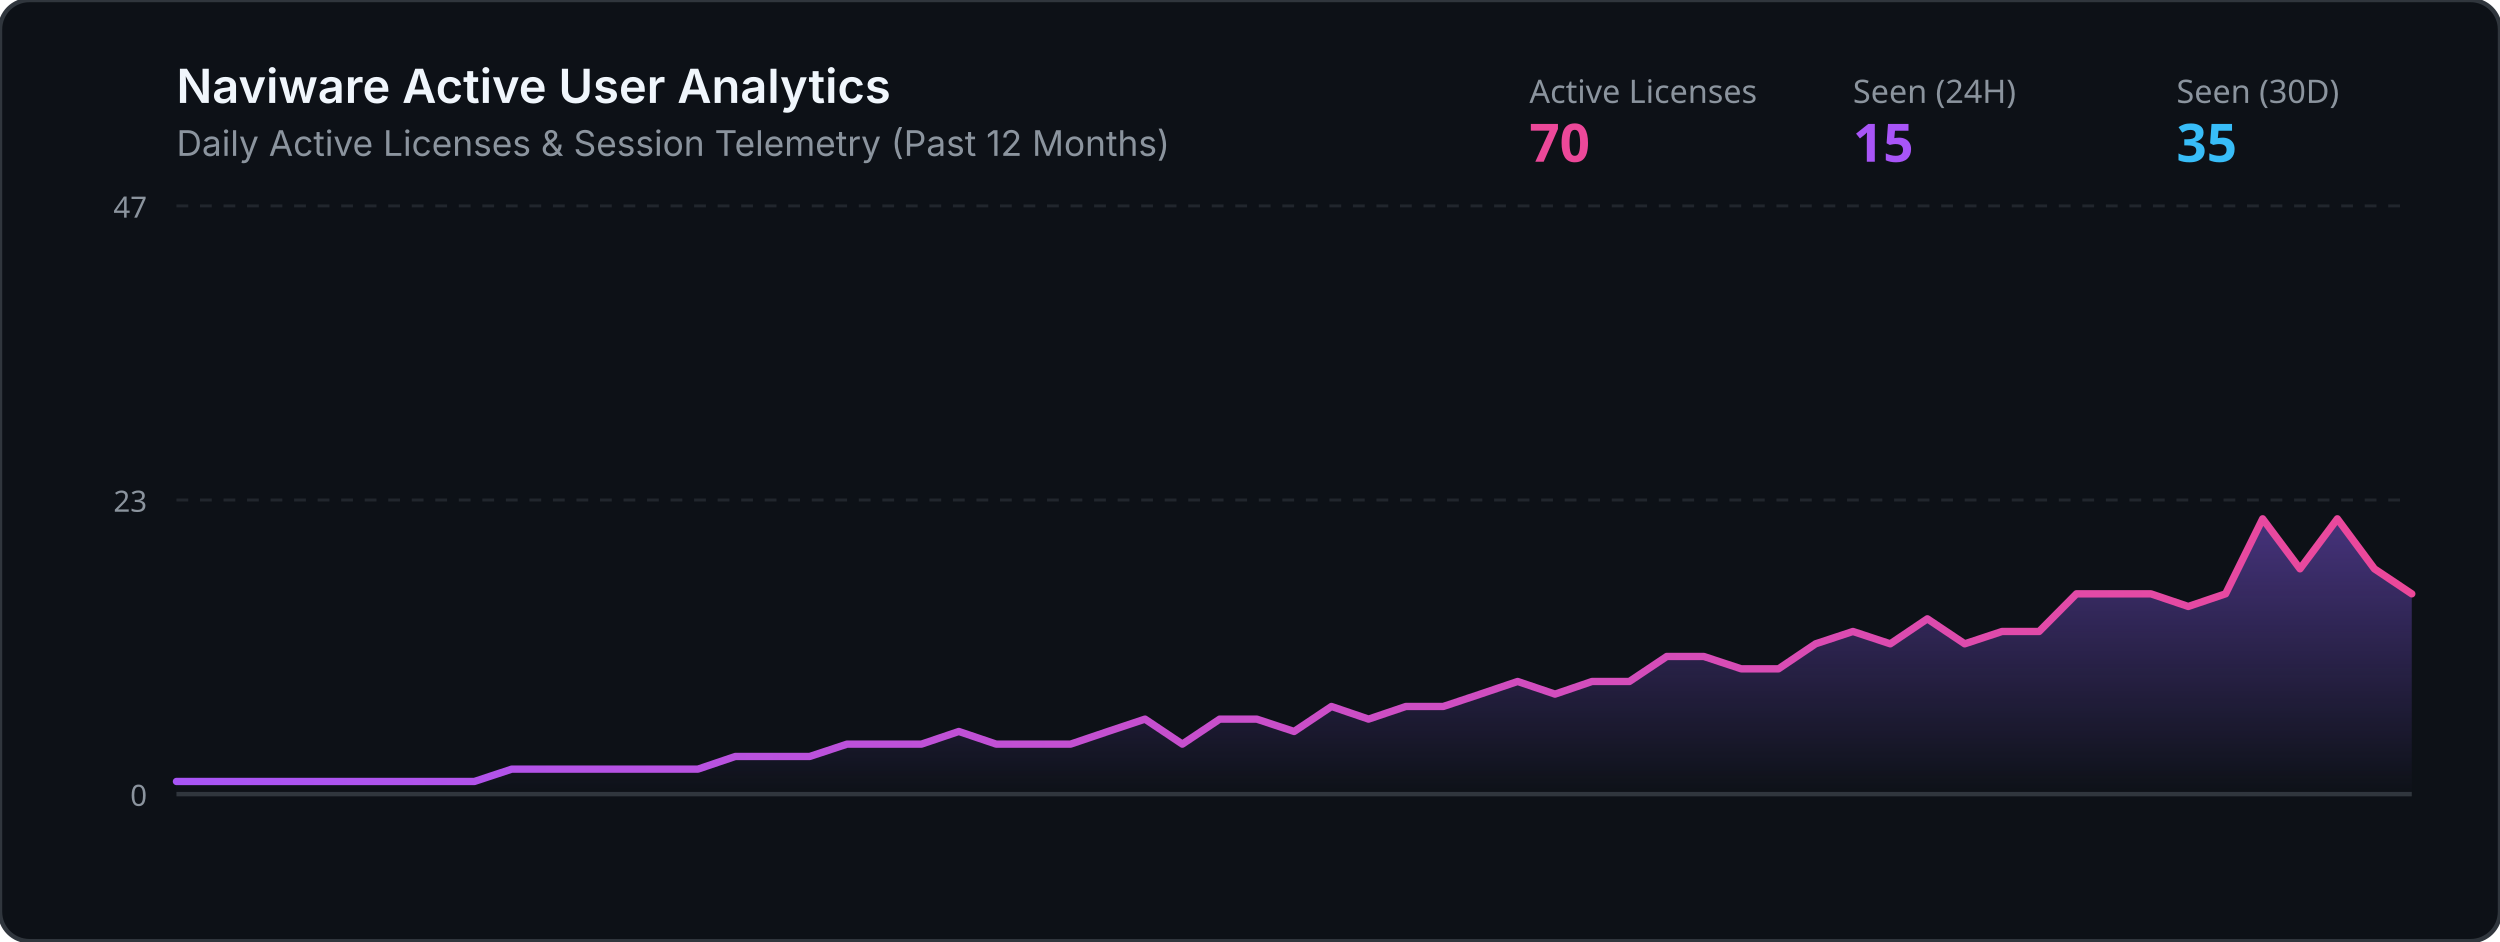
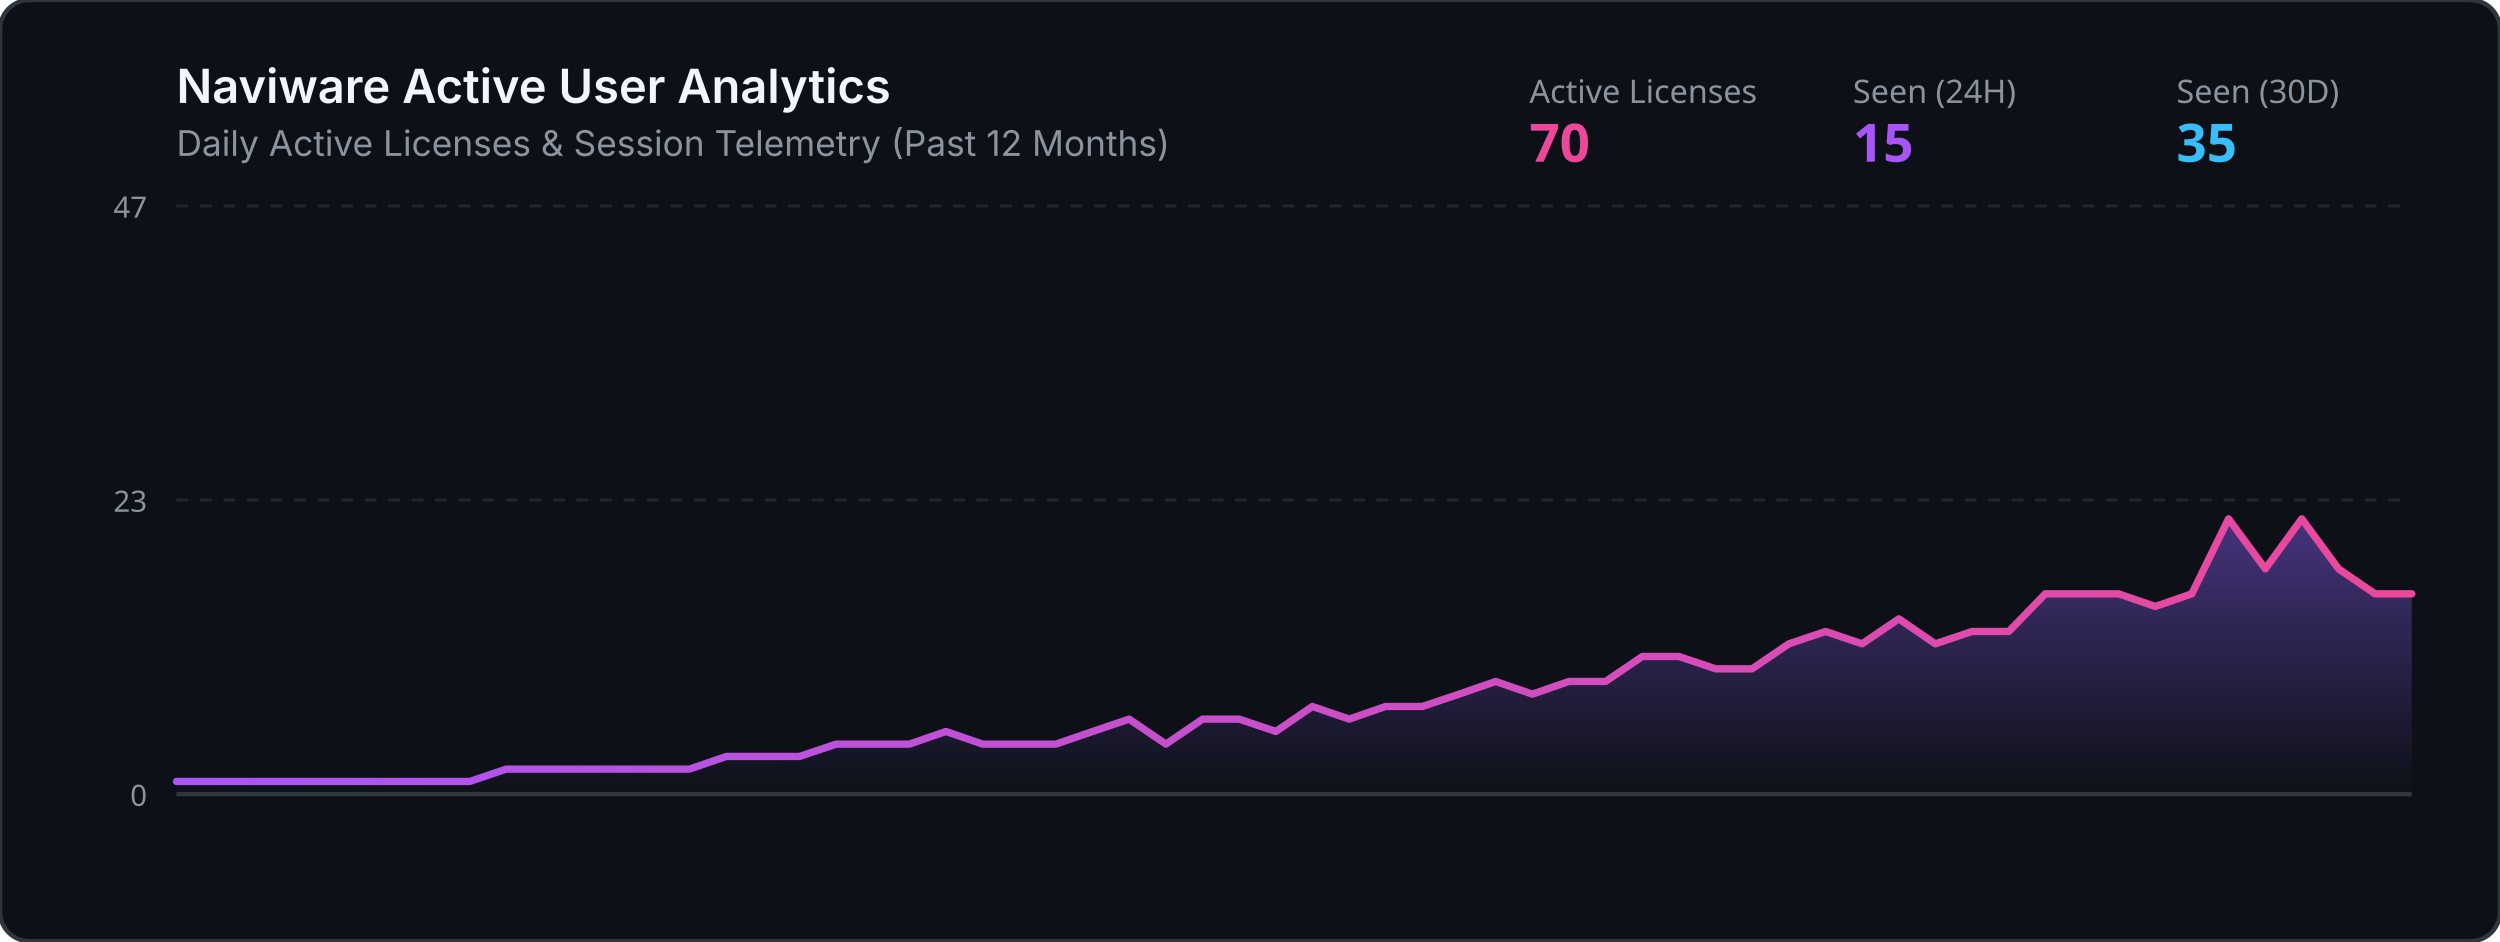
<svg xmlns="http://www.w3.org/2000/svg" viewBox="0 0 850 320" width="100%" height="320">
  <defs>
    <linearGradient id="grad" x1="0%" y1="0%" x2="0%" y2="100%">
      <stop offset="0%" stop-color="#8b5cf6" stop-opacity="0.45" />
      <stop offset="100%" stop-color="#8b5cf6" stop-opacity="0.0" />
    </linearGradient>
    <linearGradient id="lineGrad" x1="0%" y1="0%" x2="100%" y2="0%">
      <stop offset="0%" stop-color="#a855f7" />
      <stop offset="100%" stop-color="#ec4899" />
    </linearGradient>
  </defs>
  <rect width="850" height="320" rx="10" fill="#0d1117" stroke="#30363d" stroke-width="1.5" />
  <text x="60" y="35" fill="#f0f6fc" font-family="-apple-system,BlinkMacSystemFont,Segoe UI,sans-serif" font-size="16" font-weight="600">Naviware Active User Analytics</text>
  <text x="60" y="53" fill="#8b949e" font-family="-apple-system,BlinkMacSystemFont,Segoe UI,sans-serif" font-size="12">Daily Active Licenses &amp; Session Telemetry (Past 12 Months)</text>
  <text x="520" y="35" fill="#8b949e" font-family="sans-serif" font-size="11">Active Licenses</text>
  <text x="520" y="55" fill="#ec4899" font-family="sans-serif" font-size="18" font-weight="bold">70</text>
  <text x="630" y="35" fill="#8b949e" font-family="sans-serif" font-size="11">Seen (24H)</text>
  <text x="630" y="55" fill="#a855f7" font-family="sans-serif" font-size="18" font-weight="bold">15</text>
  <text x="740" y="35" fill="#8b949e" font-family="sans-serif" font-size="11">Seen (30D)</text>
  <text x="740" y="55" fill="#38bdf8" font-family="sans-serif" font-size="18" font-weight="bold">35</text>
  <line x1="60" y1="70" x2="820" y2="70" stroke="#21262d" stroke-width="1" stroke-dasharray="4" />
  <line x1="60" y1="170.0" x2="820" y2="170.0" stroke="#21262d" stroke-width="1" stroke-dasharray="4" />
  <line x1="60" y1="270" x2="820" y2="270" stroke="#30363d" stroke-width="1.5" />
  <text x="50" y="74" fill="#8b949e" font-family="sans-serif" font-size="10" text-anchor="end">47</text>
  <text x="50" y="174.0" fill="#8b949e" font-family="sans-serif" font-size="10" text-anchor="end">23</text>
  <text x="50" y="274" fill="#8b949e" font-family="sans-serif" font-size="10" text-anchor="end">0</text>
-   <polygon points="60,270 60.0,265.7 72.7,265.7 85.3,265.7 98.0,265.7 110.7,265.7 123.3,265.7 136.0,265.7 148.7,265.7 161.3,265.7 174.0,261.5 186.7,261.5 199.3,261.5 212.0,261.5 224.7,261.5 237.3,261.5 250.0,257.2 262.7,257.2 275.3,257.2 288.0,253.0 300.7,253.0 313.3,253.0 326.0,248.7 338.7,253.0 351.3,253.0 364.0,253.0 376.7,248.7 389.3,244.5 402.0,253.0 414.7,244.5 427.3,244.5 440.0,248.7 452.7,240.2 465.3,244.5 478.0,240.2 490.7,240.2 503.3,236.0 516.0,231.7 528.7,236.0 541.3,231.7 554.0,231.7 566.7,223.2 579.3,223.2 592.0,227.4 604.7,227.4 617.3,218.9 630.0,214.7 642.7,218.9 655.3,210.4 668.0,218.9 680.7,214.7 693.3,214.7 706.0,201.9 718.7,201.9 731.3,201.9 744.0,206.2 756.7,201.9 769.3,176.4 782.0,193.4 794.7,176.4 807.3,193.4 820.0,201.9 820,270" fill="url(#grad)" />
-   <polyline points="60.0,265.7 72.7,265.7 85.3,265.7 98.0,265.7 110.7,265.7 123.3,265.7 136.0,265.7 148.7,265.7 161.3,265.7 174.0,261.5 186.7,261.5 199.3,261.5 212.0,261.5 224.7,261.5 237.3,261.5 250.0,257.2 262.7,257.2 275.3,257.2 288.0,253.0 300.7,253.0 313.3,253.0 326.0,248.7 338.7,253.0 351.3,253.0 364.0,253.0 376.7,248.7 389.3,244.5 402.0,253.0 414.7,244.5 427.3,244.5 440.0,248.7 452.7,240.2 465.3,244.5 478.0,240.2 490.7,240.2 503.3,236.0 516.0,231.7 528.7,236.0 541.3,231.7 554.0,231.7 566.7,223.2 579.3,223.2 592.0,227.4 604.7,227.4 617.3,218.9 630.0,214.7 642.7,218.9 655.3,210.4 668.0,218.9 680.7,214.7 693.3,214.7 706.0,201.9 718.7,201.9 731.3,201.9 744.0,206.2 756.7,201.9 769.3,176.4 782.0,193.4 794.7,176.4 807.3,193.4 820.0,201.9" fill="none" stroke="url(#lineGrad)" stroke-width="2.5" stroke-linecap="round" stroke-linejoin="round" />
+   <polygon points="60,270 60.0,265.7 72.5,265.7 84.9,265.7 97.4,265.7 109.8,265.7 122.3,265.7 134.8,265.7 147.2,265.7 159.7,265.7 172.1,261.5 184.6,261.5 197.0,261.5 209.5,261.5 222.0,261.5 234.4,261.5 246.9,257.2 259.3,257.2 271.8,257.2 284.3,253.0 296.7,253.0 309.2,253.0 321.6,248.7 334.1,253.0 346.6,253.0 359.0,253.0 371.5,248.7 383.9,244.5 396.4,253.0 408.9,244.5 421.3,244.5 433.8,248.7 446.2,240.2 458.7,244.5 471.1,240.2 483.6,240.2 496.1,236.0 508.5,231.7 521.0,236.0 533.4,231.7 545.9,231.7 558.4,223.2 570.8,223.2 583.3,227.4 595.7,227.4 608.2,218.9 620.7,214.7 633.1,218.9 645.6,210.4 658.0,218.9 670.5,214.7 683.0,214.7 695.4,201.9 707.9,201.9 720.3,201.9 732.8,206.2 745.2,201.9 757.7,176.4 770.2,193.4 782.6,176.4 795.1,193.4 807.5,201.9 820.0,201.9 820,270" fill="url(#grad)" />
+   <polyline points="60.0,265.7 72.5,265.7 84.9,265.7 97.4,265.7 109.8,265.7 122.3,265.7 134.8,265.7 147.2,265.7 159.7,265.7 172.1,261.5 184.6,261.5 197.0,261.5 209.5,261.5 222.0,261.5 234.4,261.5 246.9,257.2 259.3,257.2 271.8,257.2 284.3,253.0 296.7,253.0 309.2,253.0 321.6,248.7 334.1,253.0 346.6,253.0 359.0,253.0 371.5,248.7 383.9,244.5 396.4,253.0 408.9,244.5 421.3,244.5 433.8,248.7 446.2,240.2 458.7,244.5 471.1,240.2 483.6,240.2 496.1,236.0 508.5,231.7 521.0,236.0 533.4,231.7 545.9,231.7 558.4,223.2 570.8,223.2 583.3,227.4 595.7,227.4 608.2,218.9 620.7,214.7 633.1,218.9 645.6,210.4 658.0,218.9 670.5,214.7 683.0,214.7 695.4,201.9 707.9,201.9 720.3,201.9 732.8,206.2 745.2,201.9 757.7,176.4 770.2,193.4 782.6,176.4 795.1,193.4 807.5,201.9 820.0,201.9" fill="none" stroke="url(#lineGrad)" stroke-width="2.5" stroke-linecap="round" stroke-linejoin="round" />
</svg>
